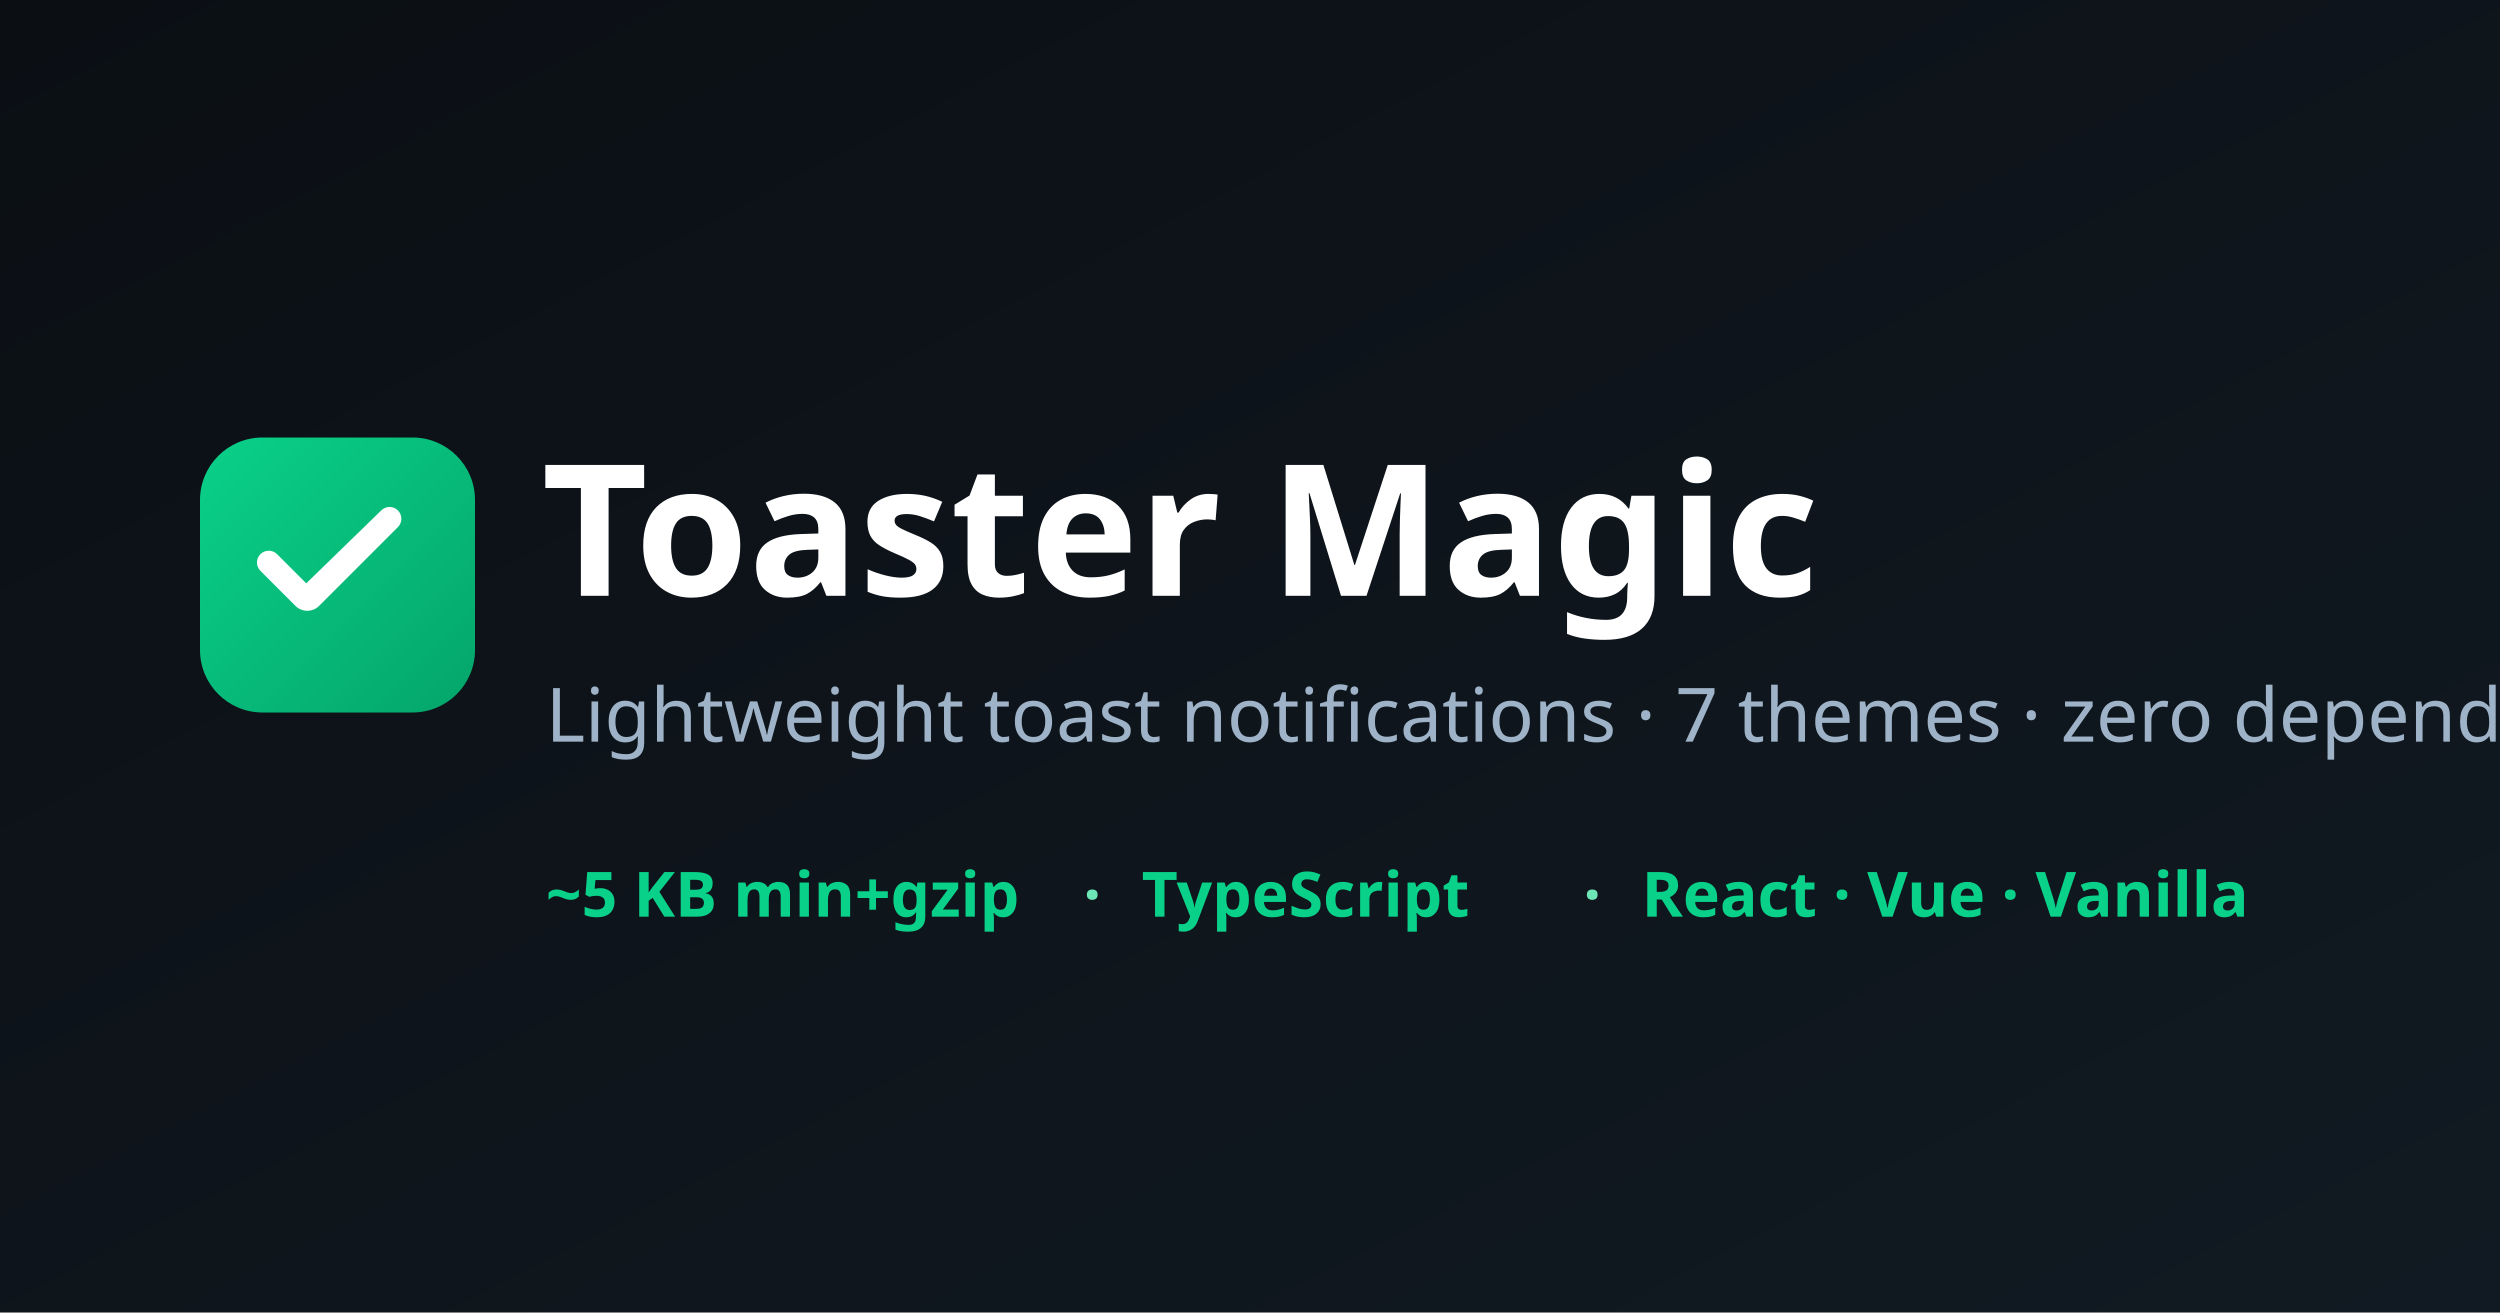
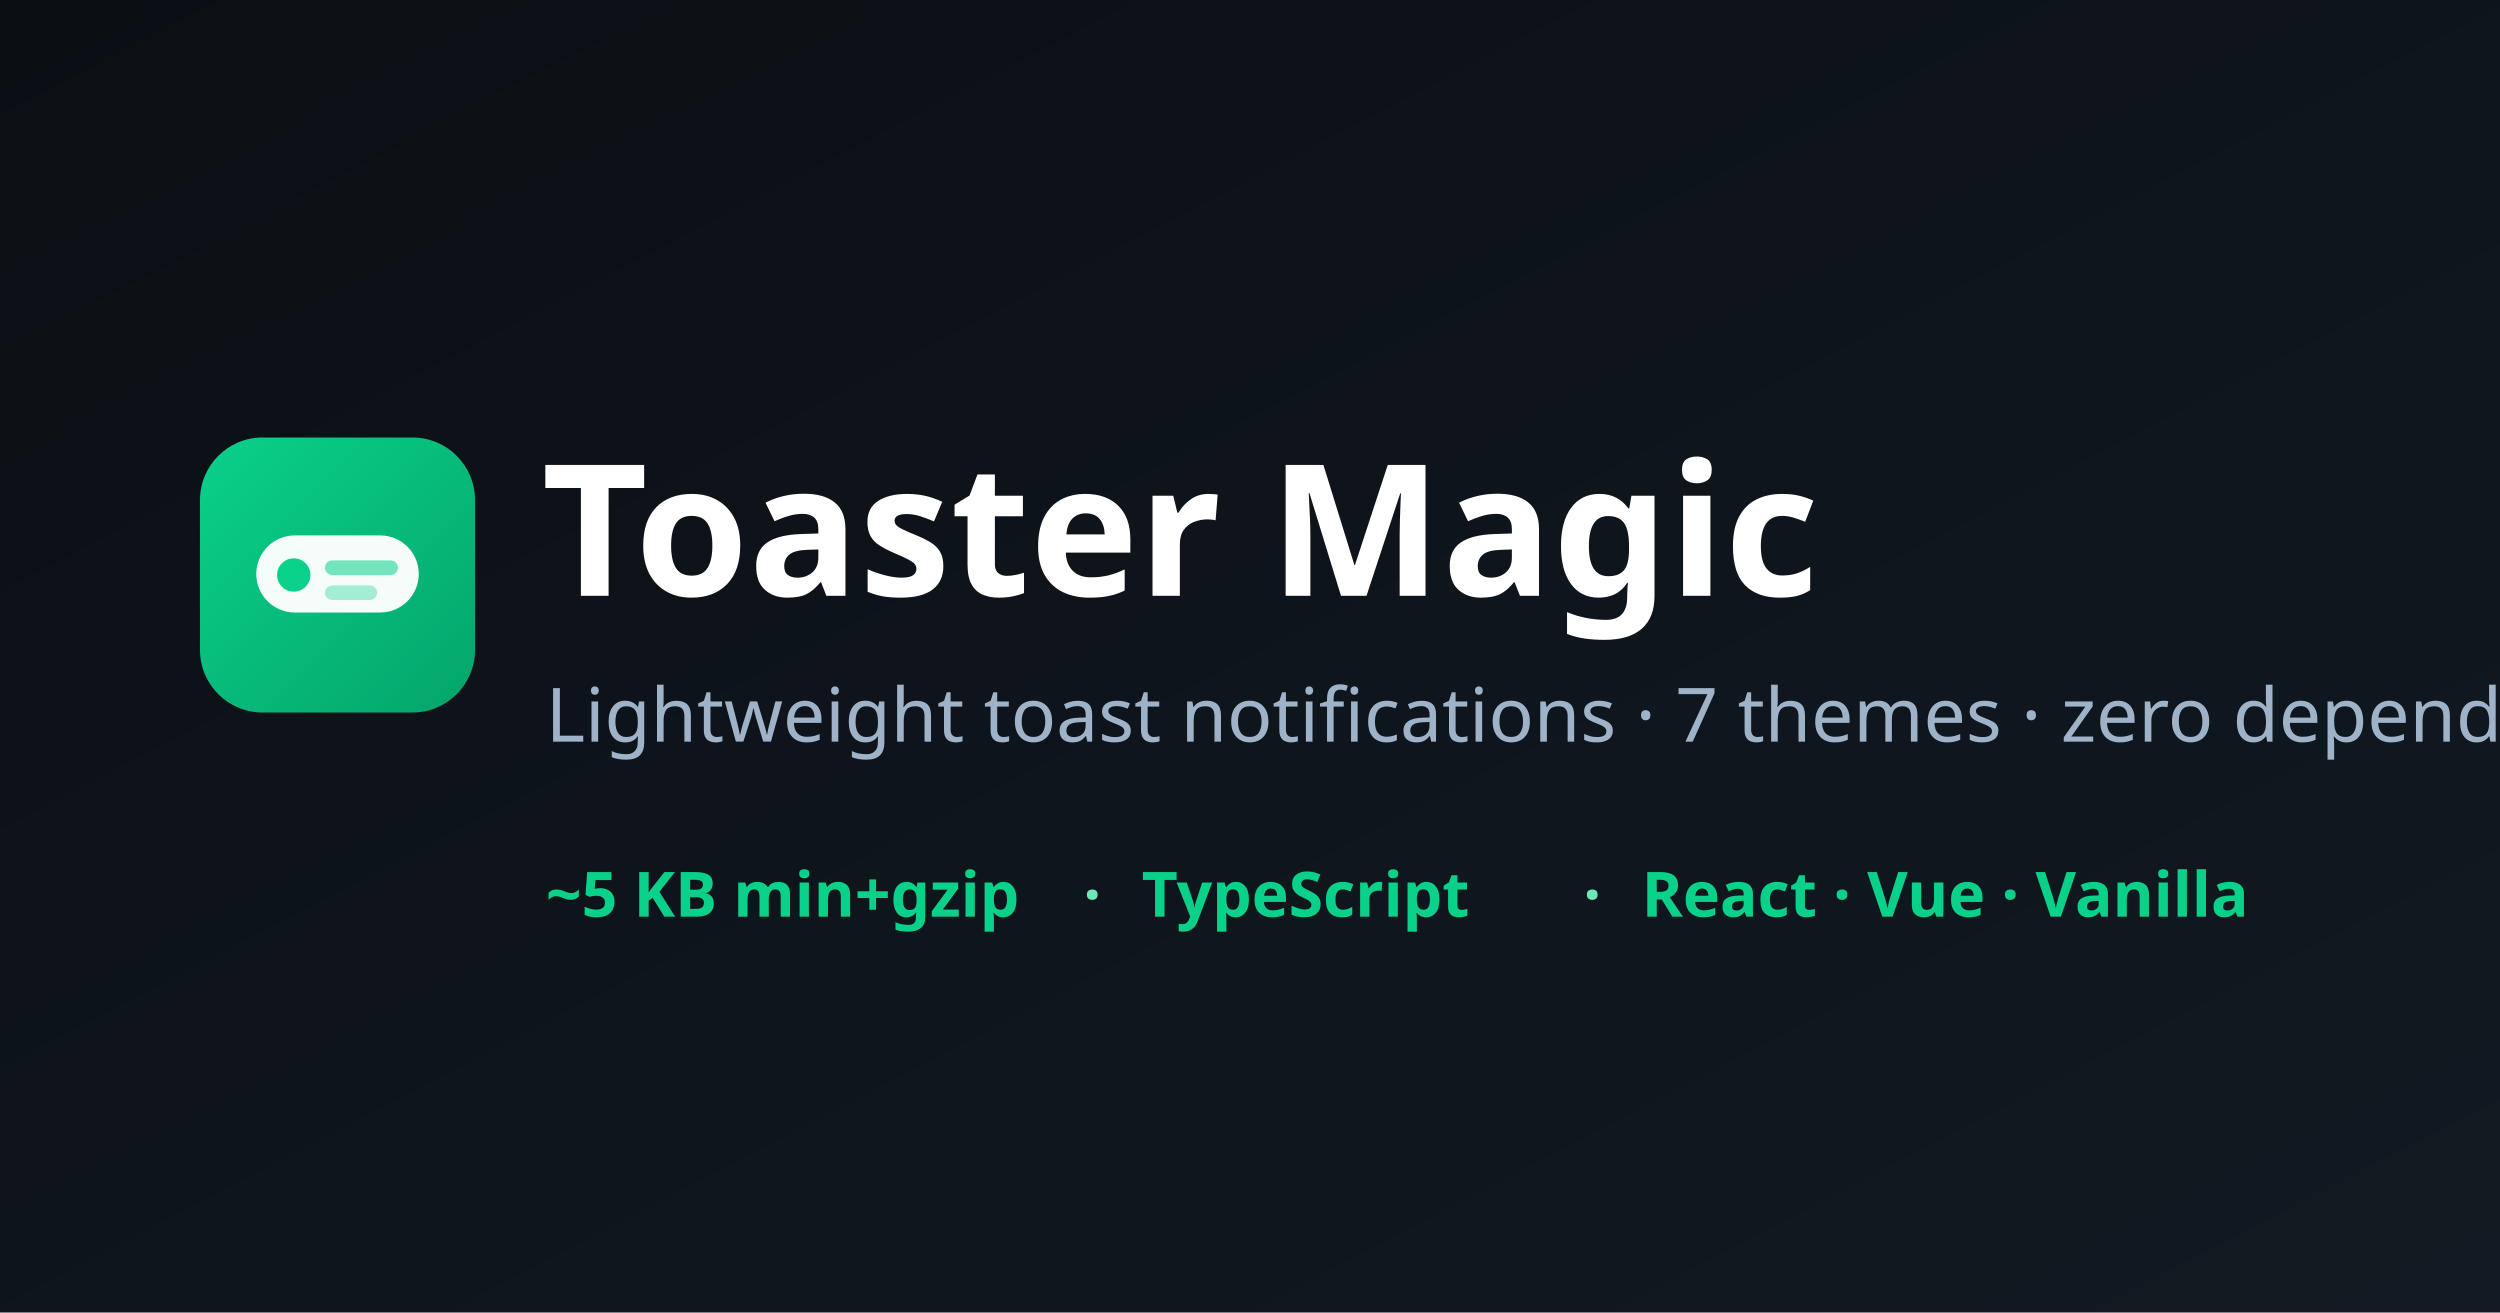
<svg xmlns="http://www.w3.org/2000/svg" viewBox="0 0 1200 630" width="1200" height="630">
  <defs>
    <linearGradient id="bg" x1="0" y1="0" x2="1" y2="1">
      <stop offset="0" stop-color="#0b0f14" />
      <stop offset="1" stop-color="#111a22" />
    </linearGradient>
    <linearGradient id="badge" x1="0" y1="0" x2="1" y2="1">
      <stop offset="0" stop-color="#0ad18a" />
      <stop offset="1" stop-color="#04a56b" />
    </linearGradient>
  </defs>
  <rect width="1200" height="630" fill="url(#bg)" />
  <g transform="translate(96 210)">
    <rect width="132" height="132" rx="30" fill="url(#badge)" />
-     <path fill="#fff" d="M100 44 61 83a8 8 0 0 1-11 0L33 66a5.4 5.4 0 0 1 8-8l14 14 36-35a5.4 5.4 0 0 1 8 8z" transform="translate(-4 -2)" />
+     <rect x="27" y="47" width="78" height="37" rx="18.5" fill="#ffffff" opacity="0.96" />
+     <circle cx="45" cy="66" r="8" fill="#0ad18a" />
+     <rect x="60" y="59" width="35" height="7" rx="3.5" fill="#0ad18a" opacity="0.55" />
+     <rect x="60" y="71" width="25" height="7" rx="3.5" fill="#0ad18a" opacity="0.35" />
  </g>
  <text x="260" y="286" font-family="'Segoe UI', system-ui, sans-serif" font-size="88" font-weight="800" fill="#ffffff">Toaster Magic</text>
  <text x="262" y="356" font-family="'Segoe UI', system-ui, sans-serif" font-size="36" font-weight="500" fill="#9fb3c8">Lightweight toast notifications · 7 themes · zero dependencies</text>
  <g font-family="'Segoe UI', system-ui, sans-serif" font-size="30" font-weight="600" fill="#0ad18a">
    <text x="262" y="440">~5 KB min+gzip</text>
    <text x="520" y="440" fill="#6ee7b7">·</text>
    <text x="548" y="440">TypeScript</text>
    <text x="760" y="440" fill="#6ee7b7">·</text>
    <text x="788" y="440">React · Vue · Vanilla</text>
  </g>
</svg>
